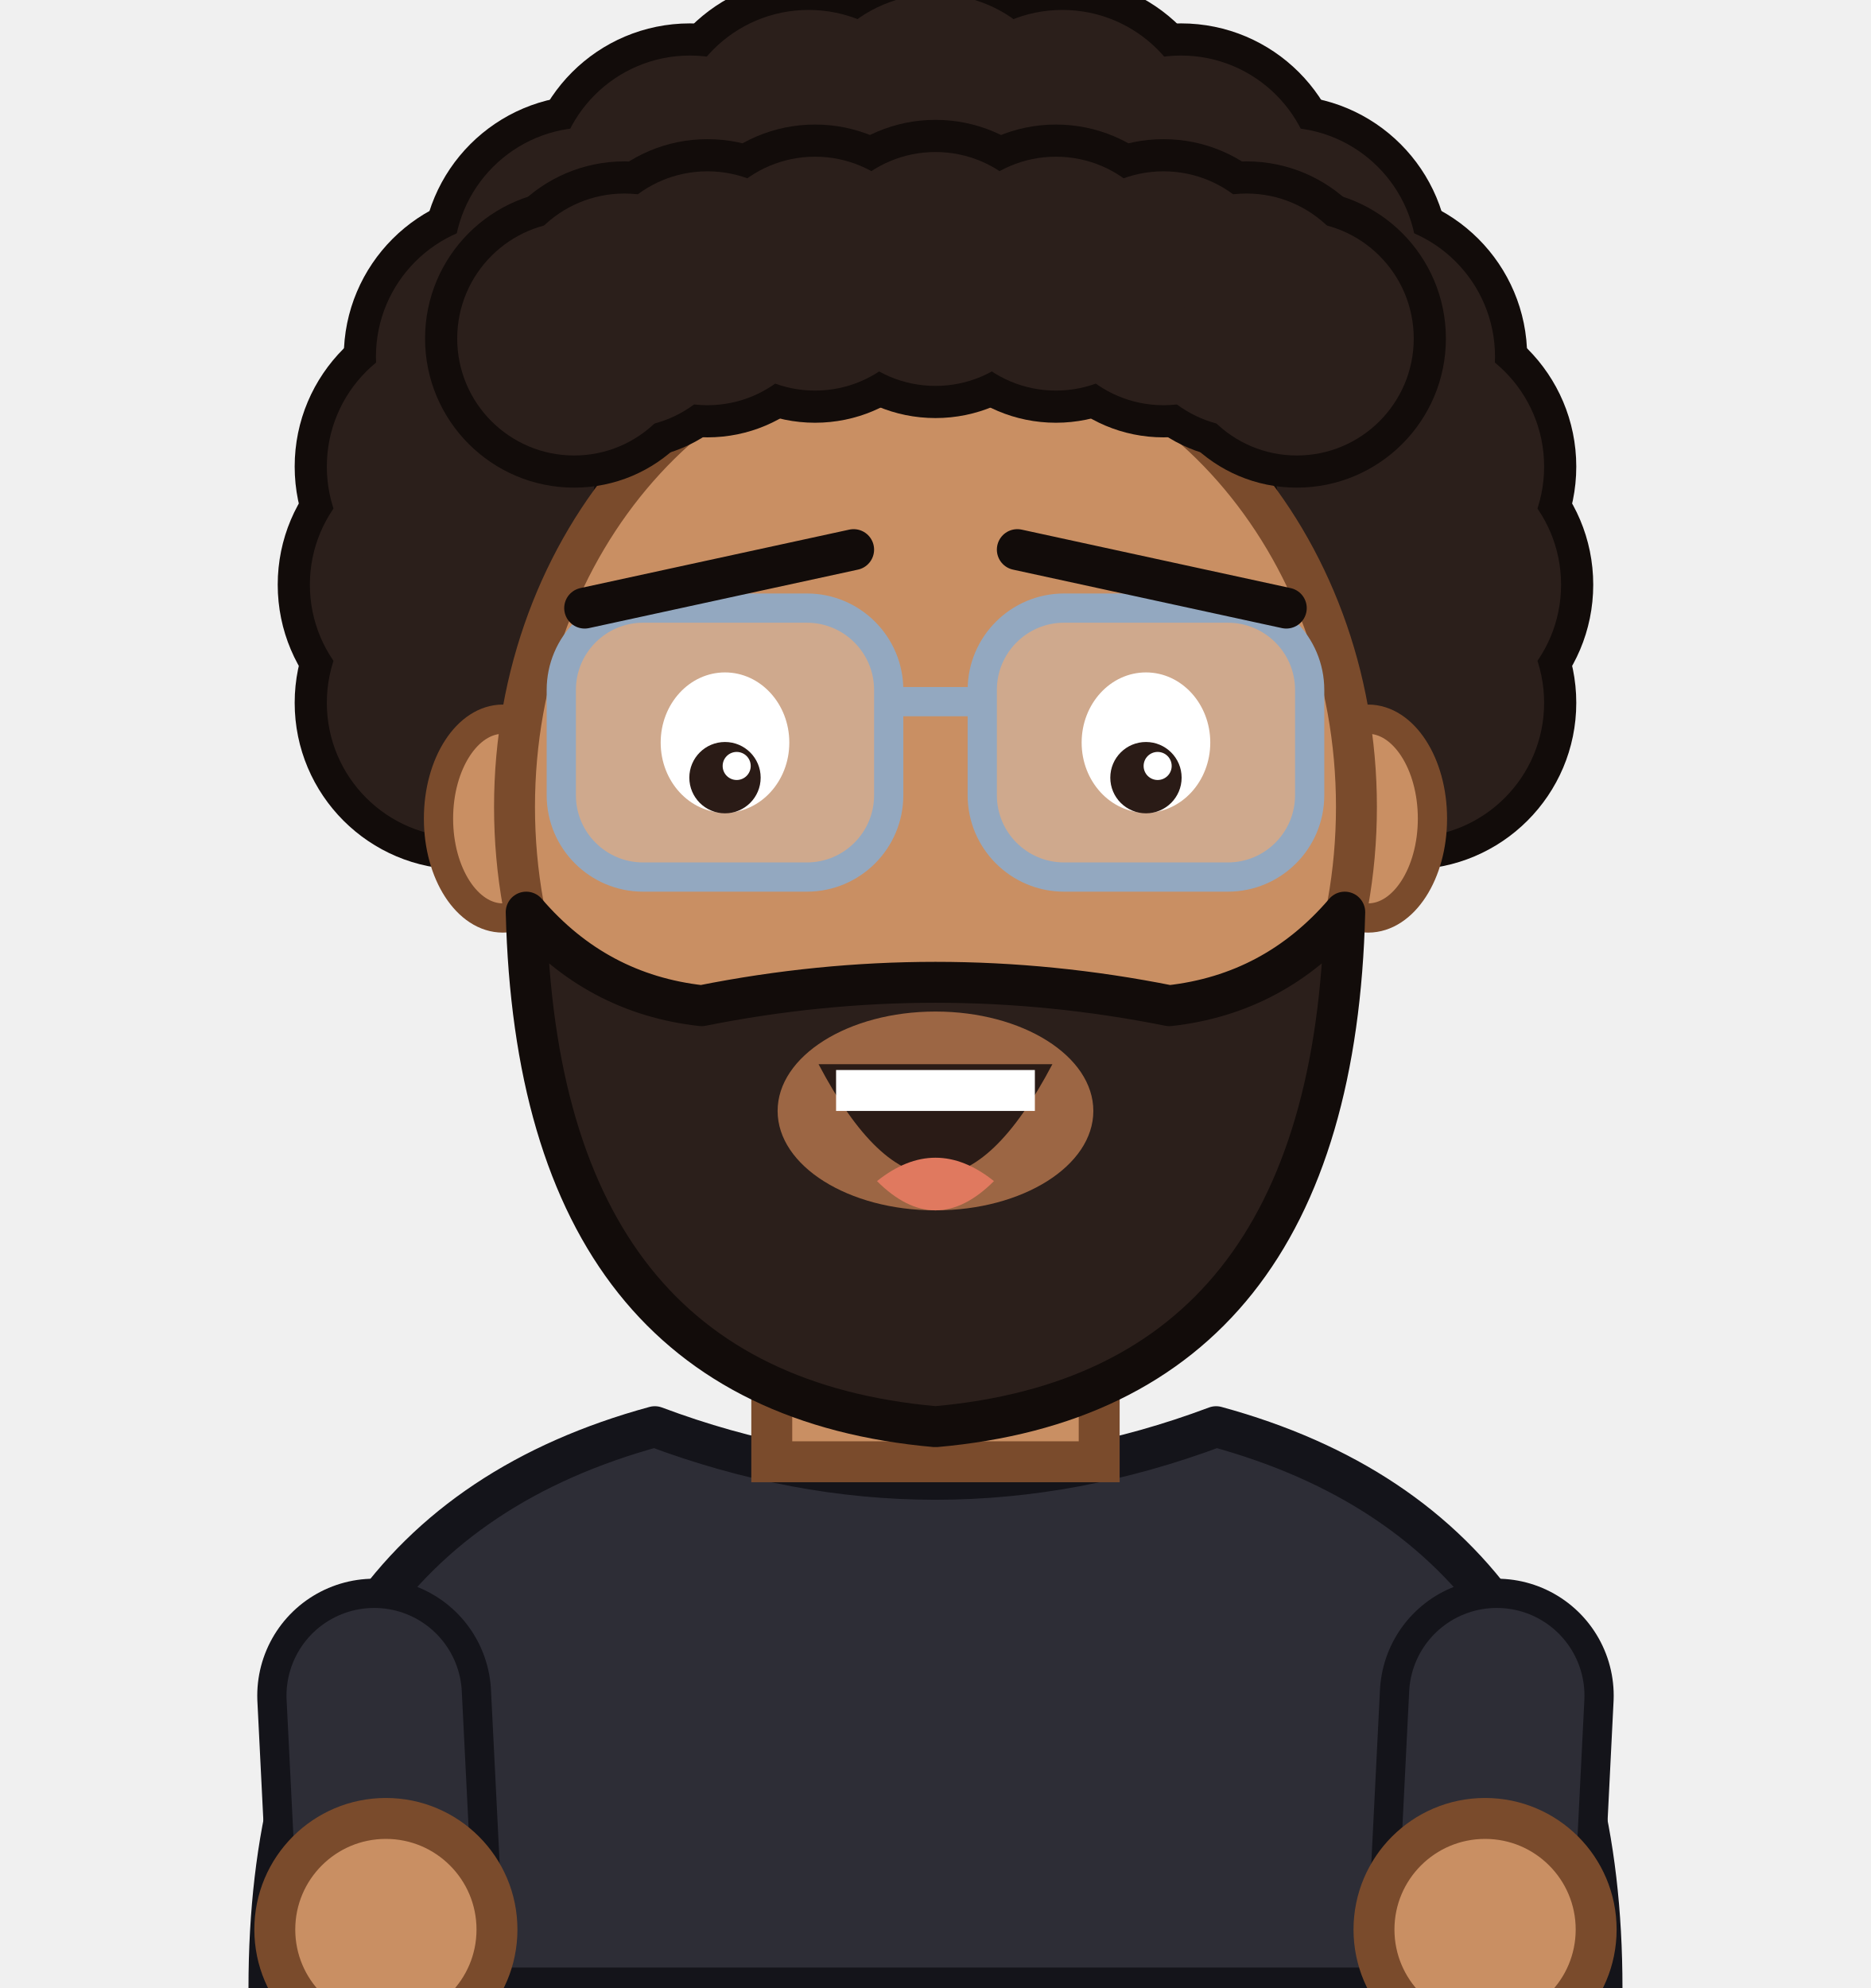
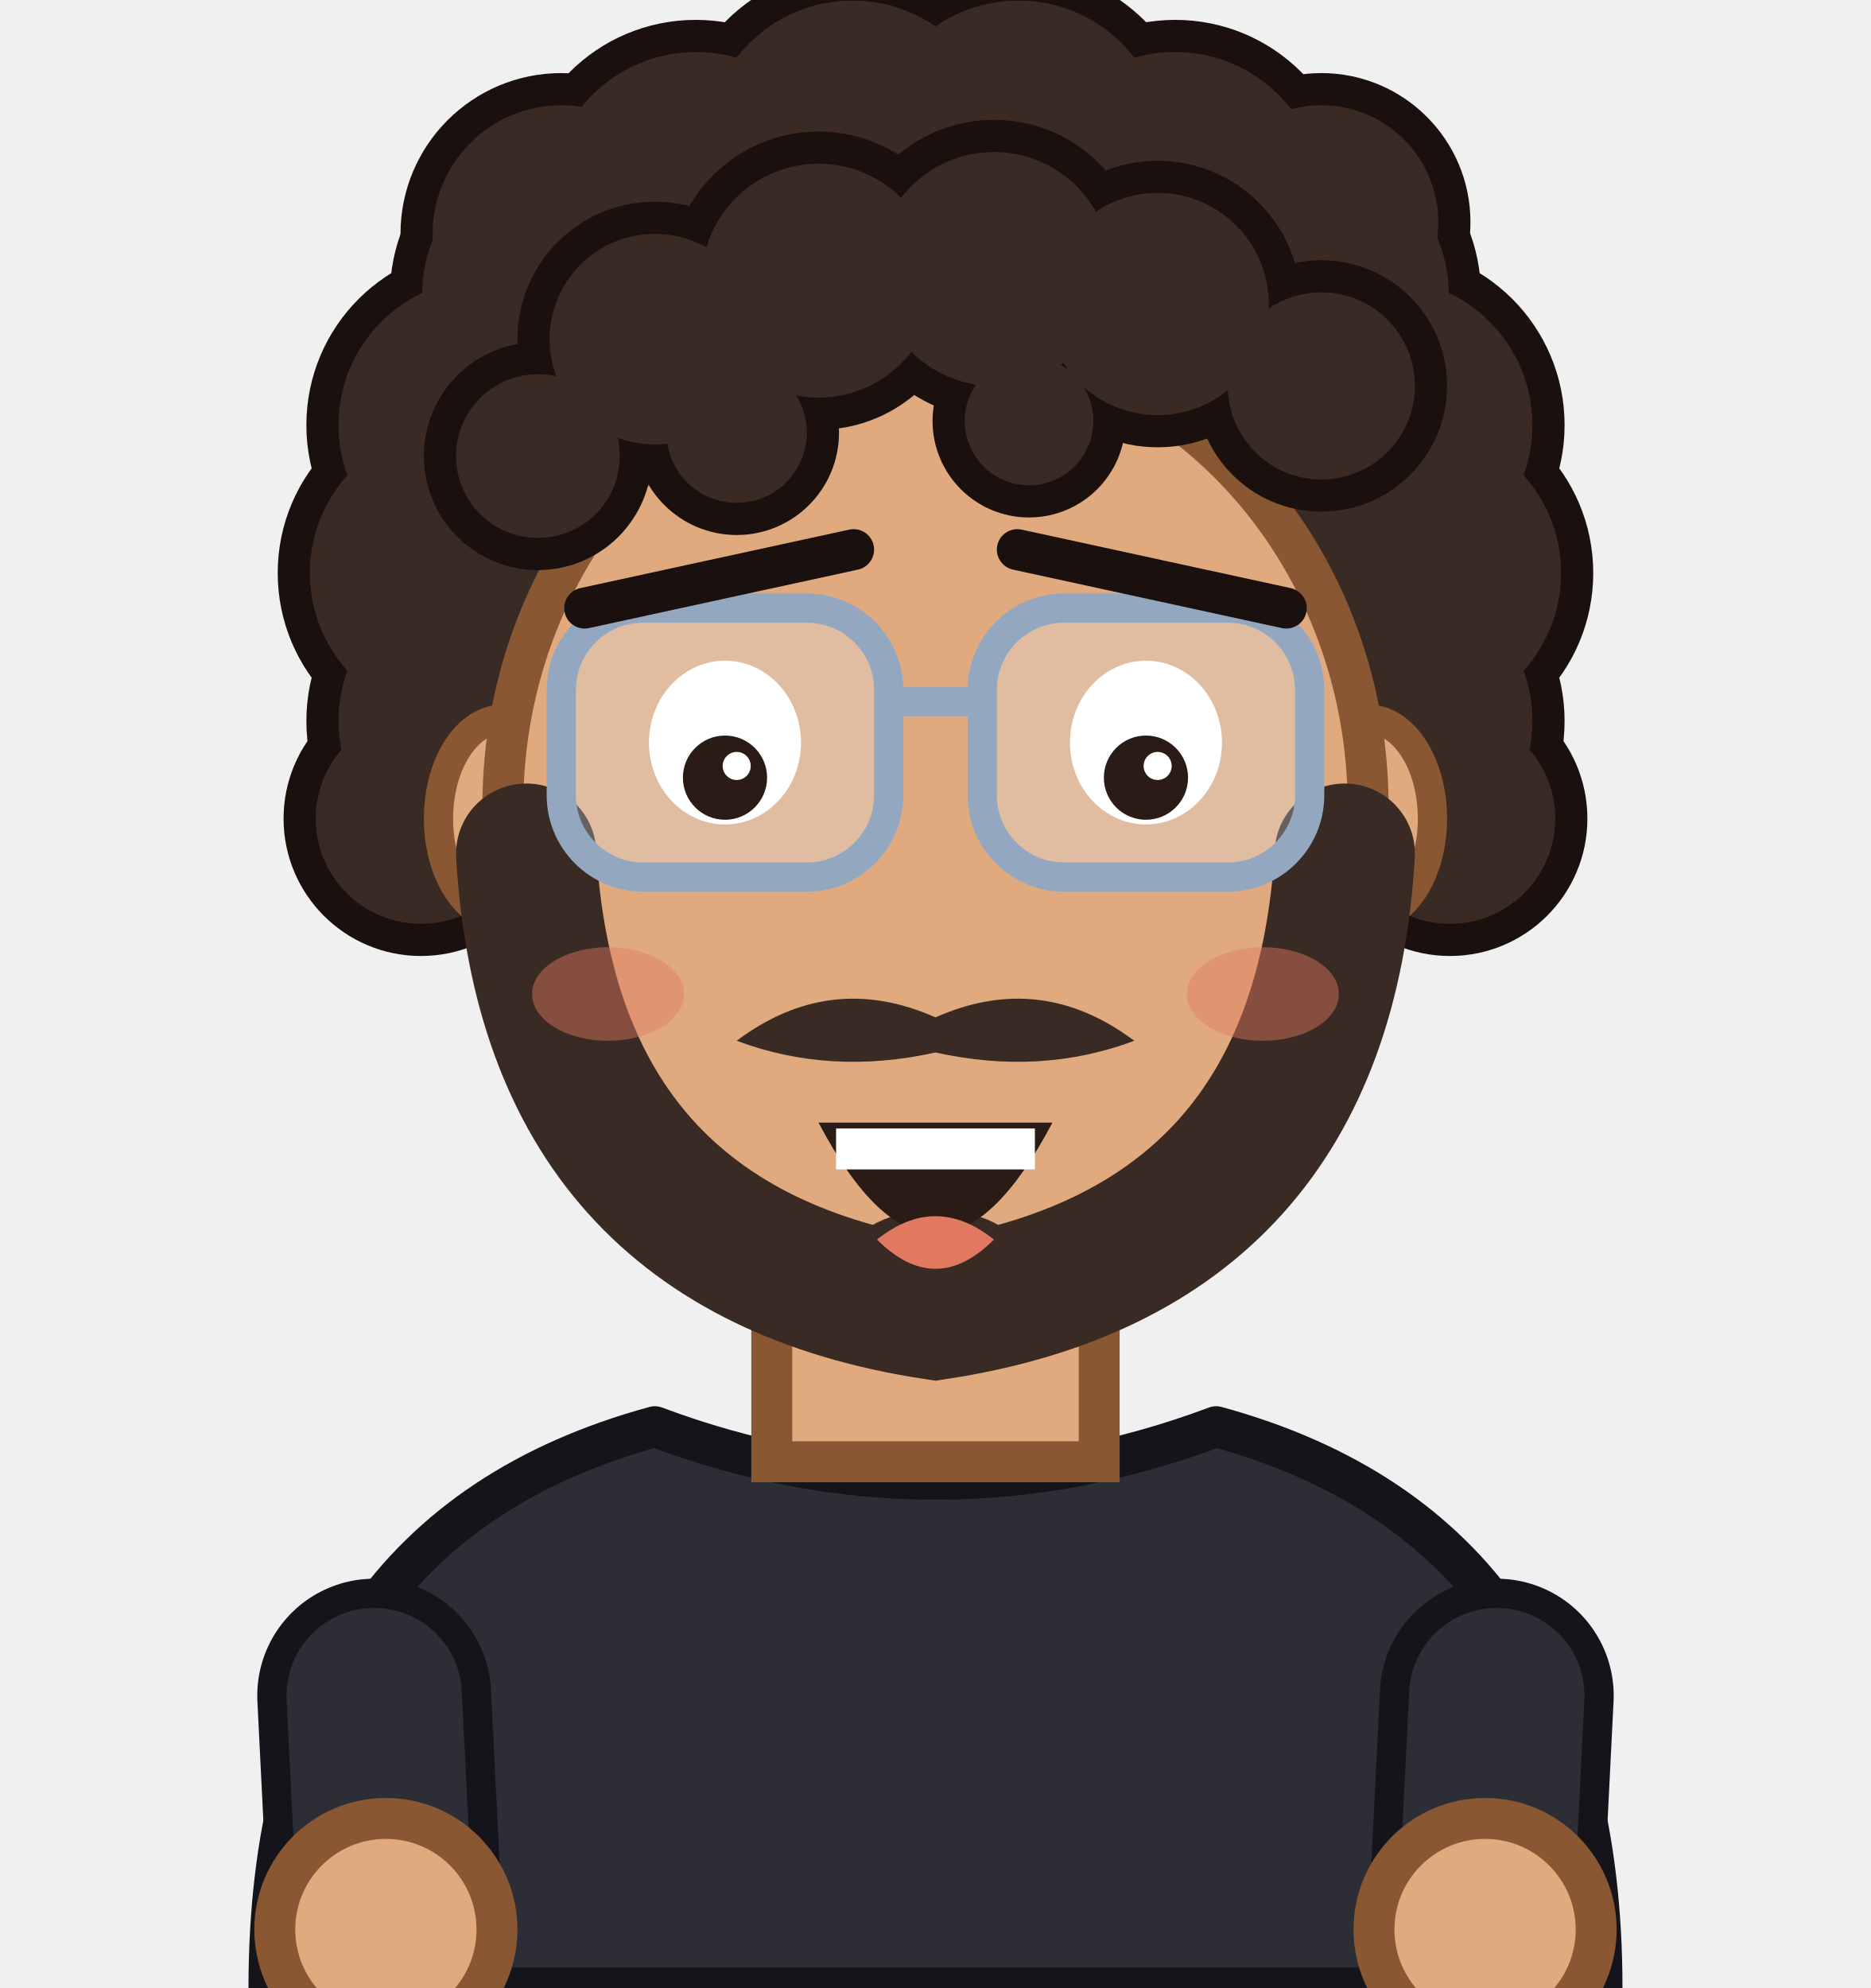
<svg xmlns="http://www.w3.org/2000/svg" viewBox="0 0 320 340" width="320" height="340">
  <g transform="rotate(0 160 250)">
-     <circle cx="78.9" cy="120.2" r="25" fill="#2B1F1B" stroke="#120C0A" stroke-width="7" />
-     <circle cx="76.0" cy="100.0" r="25" fill="#2B1F1B" stroke="#120C0A" stroke-width="7" />
-     <circle cx="78.9" cy="79.8" r="25" fill="#2B1F1B" stroke="#120C0A" stroke-width="7" />
-     <circle cx="87.3" cy="61.0" r="25" fill="#2B1F1B" stroke="#120C0A" stroke-width="7" />
-     <circle cx="100.6" cy="44.8" r="25" fill="#2B1F1B" stroke="#120C0A" stroke-width="7" />
-     <circle cx="118.0" cy="32.5" r="25" fill="#2B1F1B" stroke="#120C0A" stroke-width="7" />
-     <circle cx="138.3" cy="24.7" r="25" fill="#2B1F1B" stroke="#120C0A" stroke-width="7" />
-     <circle cx="160.0" cy="22.0" r="25" fill="#2B1F1B" stroke="#120C0A" stroke-width="7" />
-     <circle cx="181.7" cy="24.7" r="25" fill="#2B1F1B" stroke="#120C0A" stroke-width="7" />
-     <circle cx="202.0" cy="32.5" r="25" fill="#2B1F1B" stroke="#120C0A" stroke-width="7" />
-     <circle cx="219.4" cy="44.8" r="25" fill="#2B1F1B" stroke="#120C0A" stroke-width="7" />
-     <circle cx="232.7" cy="61.0" r="25" fill="#2B1F1B" stroke="#120C0A" stroke-width="7" />
-     <circle cx="241.1" cy="79.8" r="25" fill="#2B1F1B" stroke="#120C0A" stroke-width="7" />
-     <circle cx="244.0" cy="100.0" r="25" fill="#2B1F1B" stroke="#120C0A" stroke-width="7" />
-     <circle cx="241.1" cy="120.2" r="25" fill="#2B1F1B" stroke="#120C0A" stroke-width="7" />
-     <circle cx="78.9" cy="120.2" r="23" fill="#2B1F1B" />
-     <circle cx="76.0" cy="100.0" r="23" fill="#2B1F1B" />
-     <circle cx="78.9" cy="79.8" r="23" fill="#2B1F1B" />
-     <circle cx="87.3" cy="61.0" r="23" fill="#2B1F1B" />
-     <circle cx="100.6" cy="44.8" r="23" fill="#2B1F1B" />
-     <circle cx="118.0" cy="32.5" r="23" fill="#2B1F1B" />
-     <circle cx="138.3" cy="24.7" r="23" fill="#2B1F1B" />
-     <circle cx="160.0" cy="22.0" r="23" fill="#2B1F1B" />
-     <circle cx="181.7" cy="24.7" r="23" fill="#2B1F1B" />
-     <circle cx="202.0" cy="32.5" r="23" fill="#2B1F1B" />
-     <circle cx="219.4" cy="44.8" r="23" fill="#2B1F1B" />
-     <circle cx="232.7" cy="61.0" r="23" fill="#2B1F1B" />
-     <circle cx="241.1" cy="79.8" r="23" fill="#2B1F1B" />
-     <circle cx="244.0" cy="100.0" r="23" fill="#2B1F1B" />
-     <circle cx="241.1" cy="120.2" r="23" fill="#2B1F1B" />
+     <circle cx="82.9" cy="123.3" r="27" fill="#3A2A24" stroke="#1A100D" stroke-width="7" />
+     <circle cx="78.0" cy="98.0" r="27" fill="#3A2A24" stroke="#1A100D" stroke-width="7" />
+     <circle cx="82.9" cy="72.7" r="27" fill="#3A2A24" stroke="#1A100D" stroke-width="7" />
+     <circle cx="97.2" cy="50.4" r="27" fill="#3A2A24" stroke="#1A100D" stroke-width="7" />
+     <circle cx="119.0" cy="33.9" r="27" fill="#3A2A24" stroke="#1A100D" stroke-width="7" />
+     <circle cx="145.8" cy="25.1" r="27" fill="#3A2A24" stroke="#1A100D" stroke-width="7" />
+     <circle cx="174.2" cy="25.1" r="27" fill="#3A2A24" stroke="#1A100D" stroke-width="7" />
+     <circle cx="201.0" cy="33.9" r="27" fill="#3A2A24" stroke="#1A100D" stroke-width="7" />
+     <circle cx="222.8" cy="50.4" r="27" fill="#3A2A24" stroke="#1A100D" stroke-width="7" />
+     <circle cx="237.1" cy="72.7" r="27" fill="#3A2A24" stroke="#1A100D" stroke-width="7" />
+     <circle cx="242.0" cy="98.0" r="27" fill="#3A2A24" stroke="#1A100D" stroke-width="7" />
+     <circle cx="237.1" cy="123.3" r="27" fill="#3A2A24" stroke="#1A100D" stroke-width="7" />
+     <circle cx="72.0" cy="140.0" r="20" fill="#3A2A24" stroke="#1A100D" stroke-width="7" />
+     <circle cx="248.0" cy="140.0" r="20" fill="#3A2A24" stroke="#1A100D" stroke-width="7" />
+     <circle cx="96.0" cy="40.0" r="24" fill="#3A2A24" stroke="#1A100D" stroke-width="7" />
+     <circle cx="226.0" cy="38.0" r="22" fill="#3A2A24" stroke="#1A100D" stroke-width="7" />
+     <circle cx="82.9" cy="123.3" r="25" fill="#3A2A24" />
+     <circle cx="78.0" cy="98.0" r="25" fill="#3A2A24" />
+     <circle cx="82.9" cy="72.7" r="25" fill="#3A2A24" />
+     <circle cx="97.2" cy="50.4" r="25" fill="#3A2A24" />
+     <circle cx="119.0" cy="33.9" r="25" fill="#3A2A24" />
+     <circle cx="145.8" cy="25.1" r="25" fill="#3A2A24" />
+     <circle cx="174.2" cy="25.1" r="25" fill="#3A2A24" />
+     <circle cx="201.0" cy="33.9" r="25" fill="#3A2A24" />
+     <circle cx="222.8" cy="50.4" r="25" fill="#3A2A24" />
+     <circle cx="237.1" cy="72.7" r="25" fill="#3A2A24" />
+     <circle cx="242.0" cy="98.0" r="25" fill="#3A2A24" />
+     <circle cx="237.1" cy="123.3" r="25" fill="#3A2A24" />
+     <circle cx="72.0" cy="140.0" r="18" fill="#3A2A24" />
+     <circle cx="248.0" cy="140.0" r="18" fill="#3A2A24" />
+     <circle cx="96.0" cy="40.0" r="22" fill="#3A2A24" />
+     <circle cx="226.0" cy="38.0" r="20" fill="#3A2A24" />
    <path d="M46 340 Q46 262 112 244 Q160 262 208 244 Q274 262 274 340 Z" fill="#2D2D36" stroke="#14141A" stroke-width="7" stroke-linejoin="round" />
-     <rect x="132" y="210" width="56" height="40" fill="#C98F63" stroke="#7A4B2C" stroke-width="7" />
-     <ellipse cx="86" cy="140" rx="11" ry="17" fill="#C98F63" stroke="#7A4B2C" stroke-width="5" />
-     <ellipse cx="234" cy="140" rx="11" ry="17" fill="#C98F63" stroke="#7A4B2C" stroke-width="5" />
-     <ellipse cx="160" cy="138" rx="72" ry="82" fill="#C98F63" stroke="#7A4B2C" stroke-width="7" />
-     <path d="M90 156 Q92 238 160 244 Q228 238 230 156 Q218 170 200 172 Q160 164 120 172 Q102 170 90 156 Z" fill="#2B1F1B" stroke="#120C0A" stroke-width="7" stroke-linejoin="round" />
-     <ellipse cx="160" cy="190" rx="27" ry="17" fill="#9C6644" />
+     <rect x="132" y="210" width="56" height="40" fill="#E0AA7E" stroke="#8A5733" stroke-width="7" />
+     <ellipse cx="86" cy="140" rx="11" ry="17" fill="#E0AA7E" stroke="#8A5733" stroke-width="5" />
+     <ellipse cx="234" cy="140" rx="11" ry="17" fill="#E0AA7E" stroke="#8A5733" stroke-width="5" />
+     <ellipse cx="160" cy="138" rx="74" ry="80" fill="#E0AA7E" stroke="#8A5733" stroke-width="7" />
+     <path d="M90 146 Q94 214 160 224 Q226 214 230 146" fill="none" stroke="#3A2A24" stroke-width="24" stroke-linecap="round" />
+     <path d="M126 178 Q142 166 160 174 Q178 166 194 178 Q178 184 160 180 Q142 184 126 178 Z" fill="#3A2A24" />
+     <ellipse cx="160" cy="214" rx="14" ry="7" fill="#3A2A24" />
+     <ellipse cx="104" cy="170" rx="13" ry="8" fill="#E0795F" opacity=".45" />
+     <ellipse cx="216" cy="170" rx="13" ry="8" fill="#E0795F" opacity=".45" />
    <rect x="96" y="104" width="56" height="46" rx="14" fill="#DDEBFA" fill-opacity=".28" stroke="#93A8C0" stroke-width="5" />
    <rect x="168" y="104" width="56" height="46" rx="14" fill="#DDEBFA" fill-opacity=".28" stroke="#93A8C0" stroke-width="5" />
    <path d="M152 120 H168" stroke="#93A8C0" stroke-width="5" />
-     <ellipse cx="124" cy="127" rx="11" ry="12" fill="#fff" />
-     <circle cx="124" cy="133" r="6.1" fill="#2A1B16" />
+     <ellipse cx="124" cy="127" rx="13" ry="14" fill="#fff" />
+     <circle cx="124" cy="133" r="7.2" fill="#2A1B16" />
    <circle cx="126" cy="131" r="2.4" fill="#fff" />
-     <ellipse cx="196" cy="127" rx="11" ry="12" fill="#fff" />
-     <circle cx="196" cy="133" r="6.1" fill="#2A1B16" />
+     <ellipse cx="196" cy="127" rx="13" ry="14" fill="#fff" />
+     <circle cx="196" cy="133" r="7.2" fill="#2A1B16" />
    <circle cx="198" cy="131" r="2.4" fill="#fff" />
-     <path d="M100 104 L146 94" stroke="#120C0A" stroke-width="7" stroke-linecap="round" />
-     <path d="M220 104 L174 94" stroke="#120C0A" stroke-width="7" stroke-linecap="round" />
-     <path d="M140 182 Q160 220 180 182 Z" fill="#2A1B16" />
-     <path d="M143 183 H177 V190 H143 Z" fill="#fff" />
-     <path d="M150 202 Q160 194 170 202 Q160 212 150 202 Z" fill="#E0795F" />
-     <circle cx="98.2" cy="57.9" r="22" fill="#2B1F1B" stroke="#120C0A" stroke-width="7" />
-     <circle cx="106.8" cy="53.1" r="22" fill="#2B1F1B" stroke="#120C0A" stroke-width="7" />
-     <circle cx="121.0" cy="49.3" r="22" fill="#2B1F1B" stroke="#120C0A" stroke-width="7" />
-     <circle cx="139.4" cy="46.8" r="22" fill="#2B1F1B" stroke="#120C0A" stroke-width="7" />
-     <circle cx="160.0" cy="46.0" r="22" fill="#2B1F1B" stroke="#120C0A" stroke-width="7" />
-     <circle cx="180.6" cy="46.8" r="22" fill="#2B1F1B" stroke="#120C0A" stroke-width="7" />
-     <circle cx="199.0" cy="49.3" r="22" fill="#2B1F1B" stroke="#120C0A" stroke-width="7" />
-     <circle cx="213.2" cy="53.1" r="22" fill="#2B1F1B" stroke="#120C0A" stroke-width="7" />
-     <circle cx="221.8" cy="57.9" r="22" fill="#2B1F1B" stroke="#120C0A" stroke-width="7" />
-     <circle cx="98.2" cy="57.9" r="20" fill="#2B1F1B" />
-     <circle cx="106.8" cy="53.1" r="20" fill="#2B1F1B" />
-     <circle cx="121.0" cy="49.3" r="20" fill="#2B1F1B" />
-     <circle cx="139.4" cy="46.8" r="20" fill="#2B1F1B" />
-     <circle cx="160.0" cy="46.0" r="20" fill="#2B1F1B" />
-     <circle cx="180.6" cy="46.8" r="20" fill="#2B1F1B" />
-     <circle cx="199.0" cy="49.3" r="20" fill="#2B1F1B" />
-     <circle cx="213.2" cy="53.1" r="20" fill="#2B1F1B" />
-     <circle cx="221.8" cy="57.9" r="20" fill="#2B1F1B" />
+     <path d="M100 104 L146 94" stroke="#1A100D" stroke-width="7" stroke-linecap="round" />
+     <path d="M220 104 L174 94" stroke="#1A100D" stroke-width="7" stroke-linecap="round" />
+     <path d="M140 192 Q160 230 180 192 Z" fill="#2A1B16" />
+     <path d="M143 193 H177 V200 H143 Z" fill="#fff" />
+     <path d="M150 212 Q160 204 170 212 Q160 222 150 212 Z" fill="#E0795F" />
+     <circle cx="112.0" cy="58.0" r="20" fill="#3A2A24" stroke="#1A100D" stroke-width="7" />
+     <circle cx="140.0" cy="48.0" r="22" fill="#3A2A24" stroke="#1A100D" stroke-width="7" />
+     <circle cx="170.0" cy="46.0" r="22" fill="#3A2A24" stroke="#1A100D" stroke-width="7" />
+     <circle cx="198.0" cy="52.0" r="21" fill="#3A2A24" stroke="#1A100D" stroke-width="7" />
+     <circle cx="226.0" cy="66.0" r="18" fill="#3A2A24" stroke="#1A100D" stroke-width="7" />
+     <circle cx="92.0" cy="78.0" r="16" fill="#3A2A24" stroke="#1A100D" stroke-width="7" />
+     <circle cx="126.0" cy="74.0" r="14" fill="#3A2A24" stroke="#1A100D" stroke-width="7" />
+     <circle cx="176.0" cy="72.0" r="13" fill="#3A2A24" stroke="#1A100D" stroke-width="7" />
+     <circle cx="112.0" cy="58.0" r="18" fill="#3A2A24" />
+     <circle cx="140.0" cy="48.0" r="20" fill="#3A2A24" />
+     <circle cx="170.0" cy="46.0" r="20" fill="#3A2A24" />
+     <circle cx="198.0" cy="52.0" r="19" fill="#3A2A24" />
+     <circle cx="226.0" cy="66.0" r="16" fill="#3A2A24" />
+     <circle cx="92.0" cy="78.0" r="14" fill="#3A2A24" />
+     <circle cx="126.0" cy="74.0" r="12" fill="#3A2A24" />
+     <circle cx="176.0" cy="72.0" r="11" fill="#3A2A24" />
    <path d="M64 290 L66 330" stroke="#14141A" stroke-width="40" stroke-linecap="round" />
    <path d="M64 290 L66 330" stroke="#2D2D36" stroke-width="30" stroke-linecap="round" />
-     <circle cx="66" cy="330" r="19" fill="#C98F63" stroke="#7A4B2C" stroke-width="7" />
+     <circle cx="66" cy="330" r="19" fill="#E0AA7E" stroke="#8A5733" stroke-width="7" />
    <path d="M256 290 L254 330" stroke="#14141A" stroke-width="40" stroke-linecap="round" />
    <path d="M256 290 L254 330" stroke="#2D2D36" stroke-width="30" stroke-linecap="round" />
-     <circle cx="254" cy="330" r="19" fill="#C98F63" stroke="#7A4B2C" stroke-width="7" />
+     <circle cx="254" cy="330" r="19" fill="#E0AA7E" stroke="#8A5733" stroke-width="7" />
  </g>
</svg>
